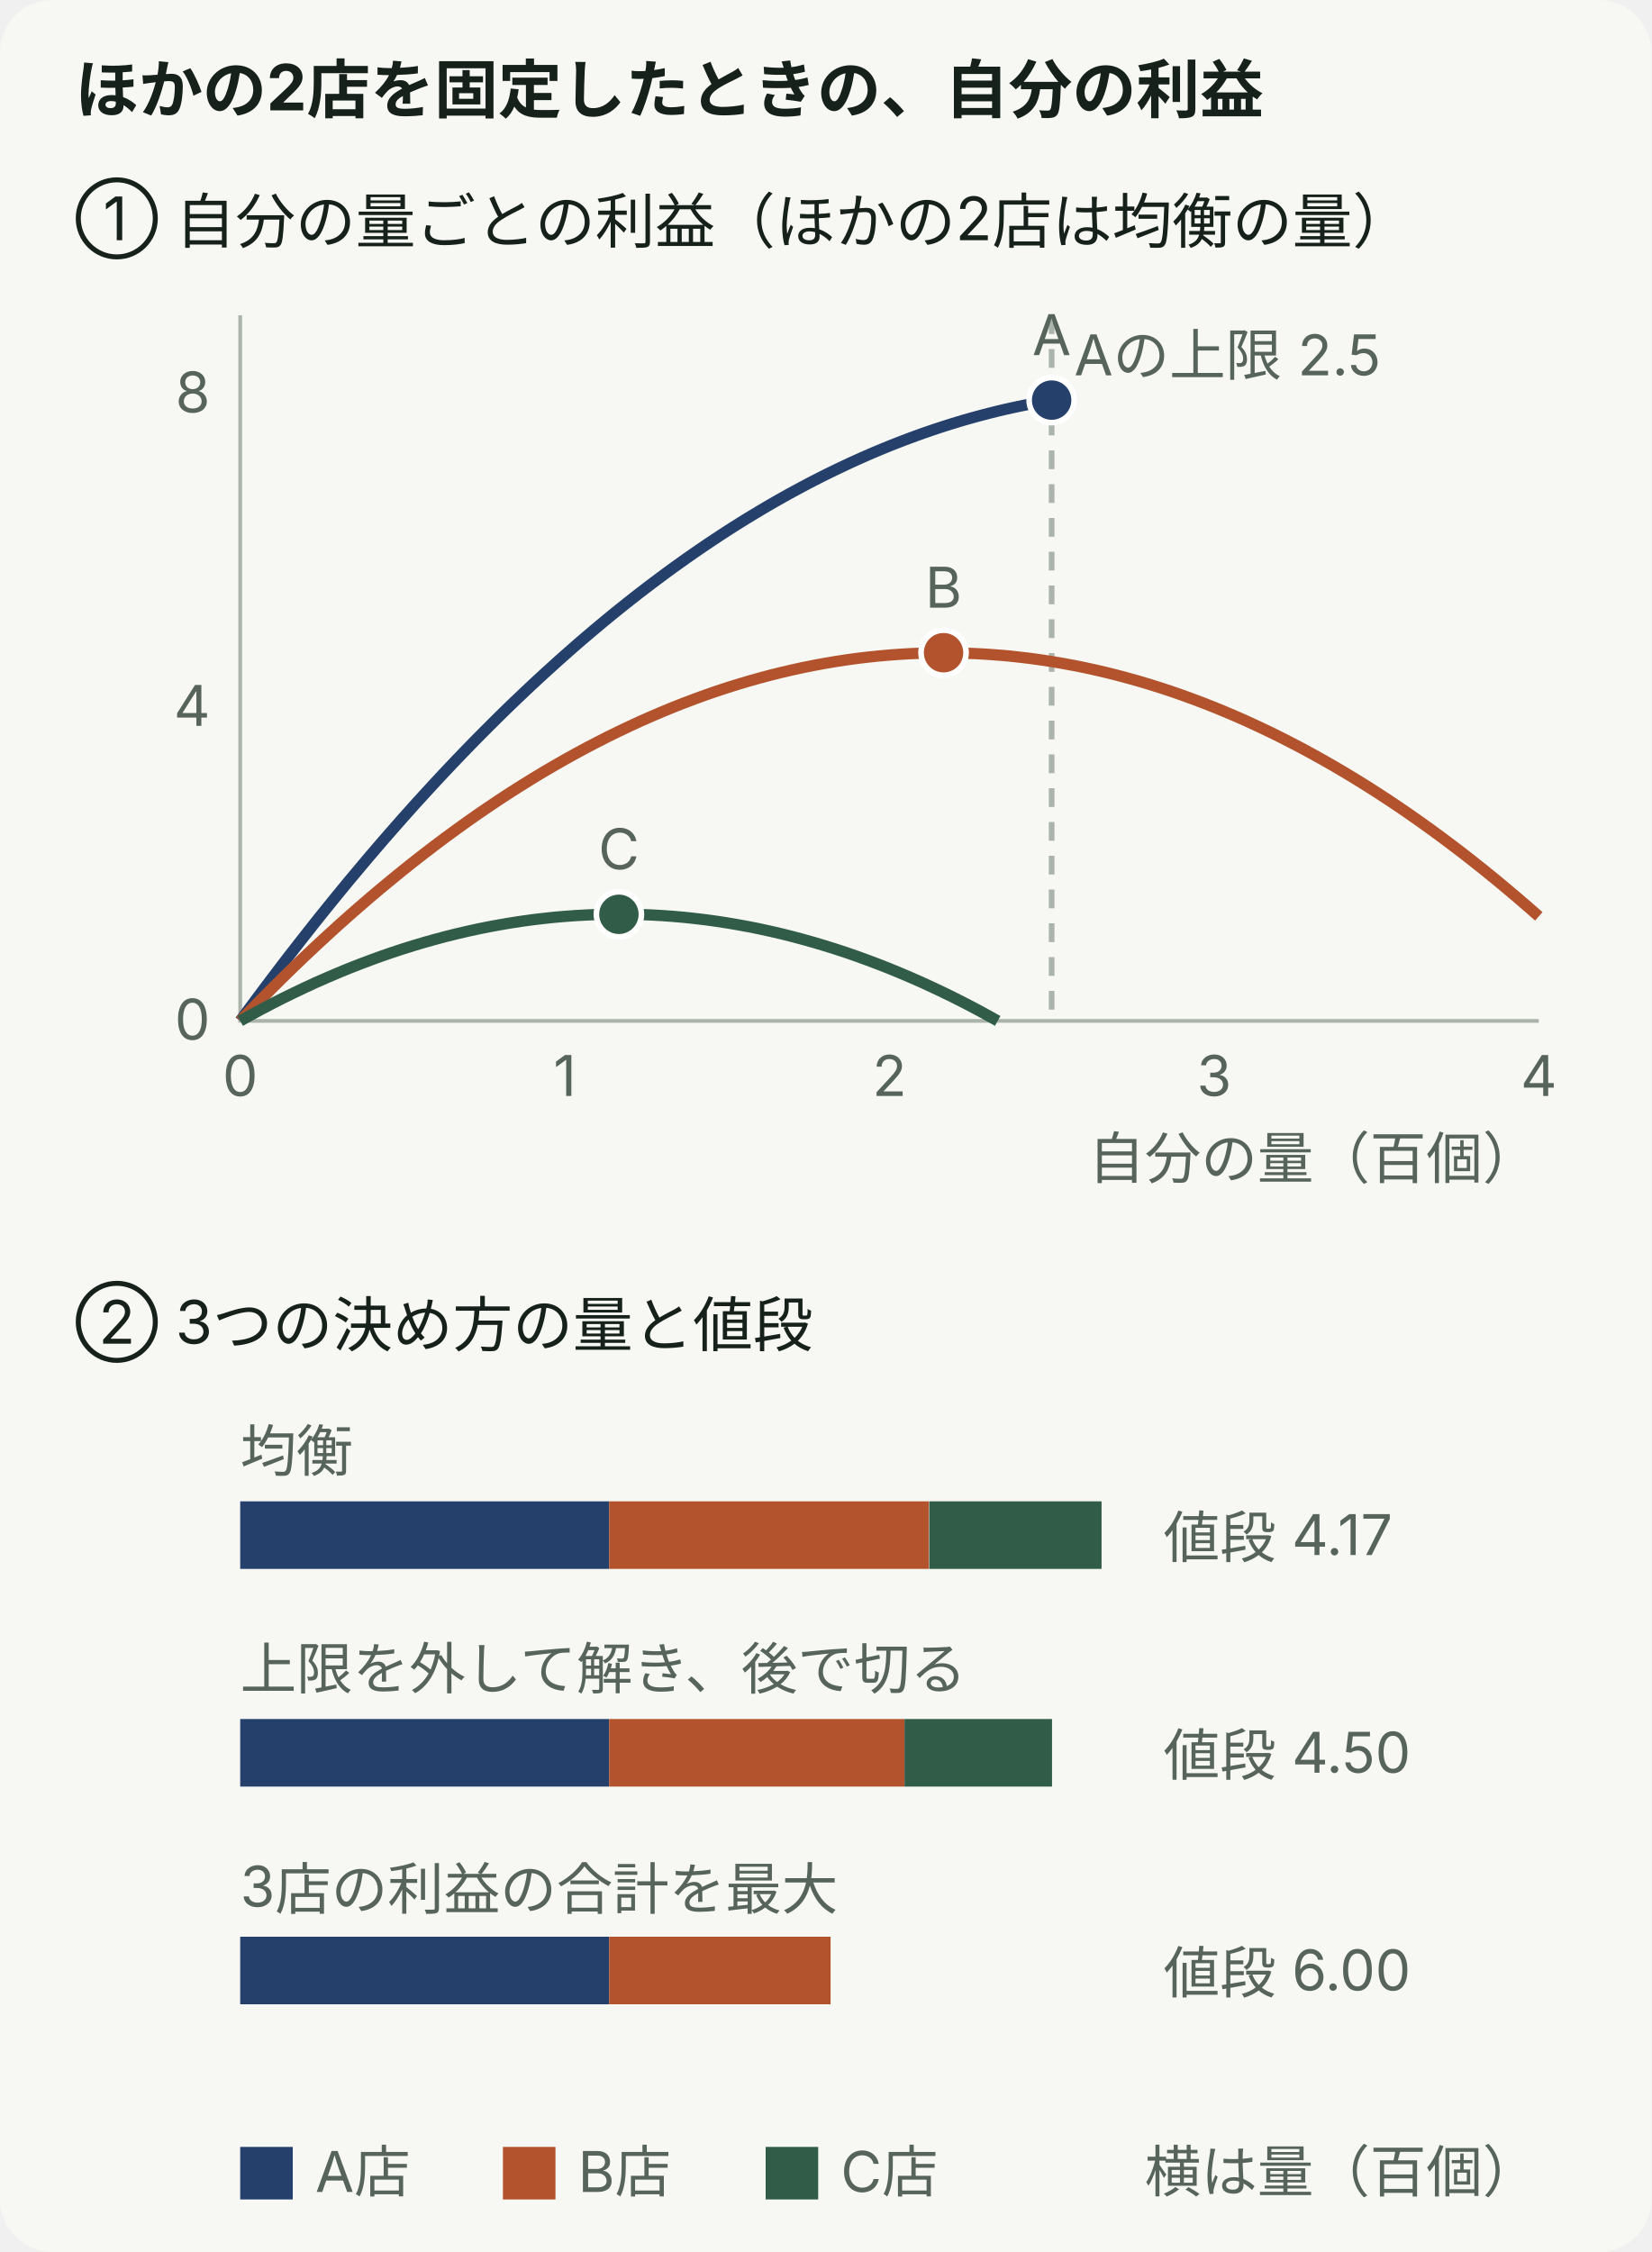
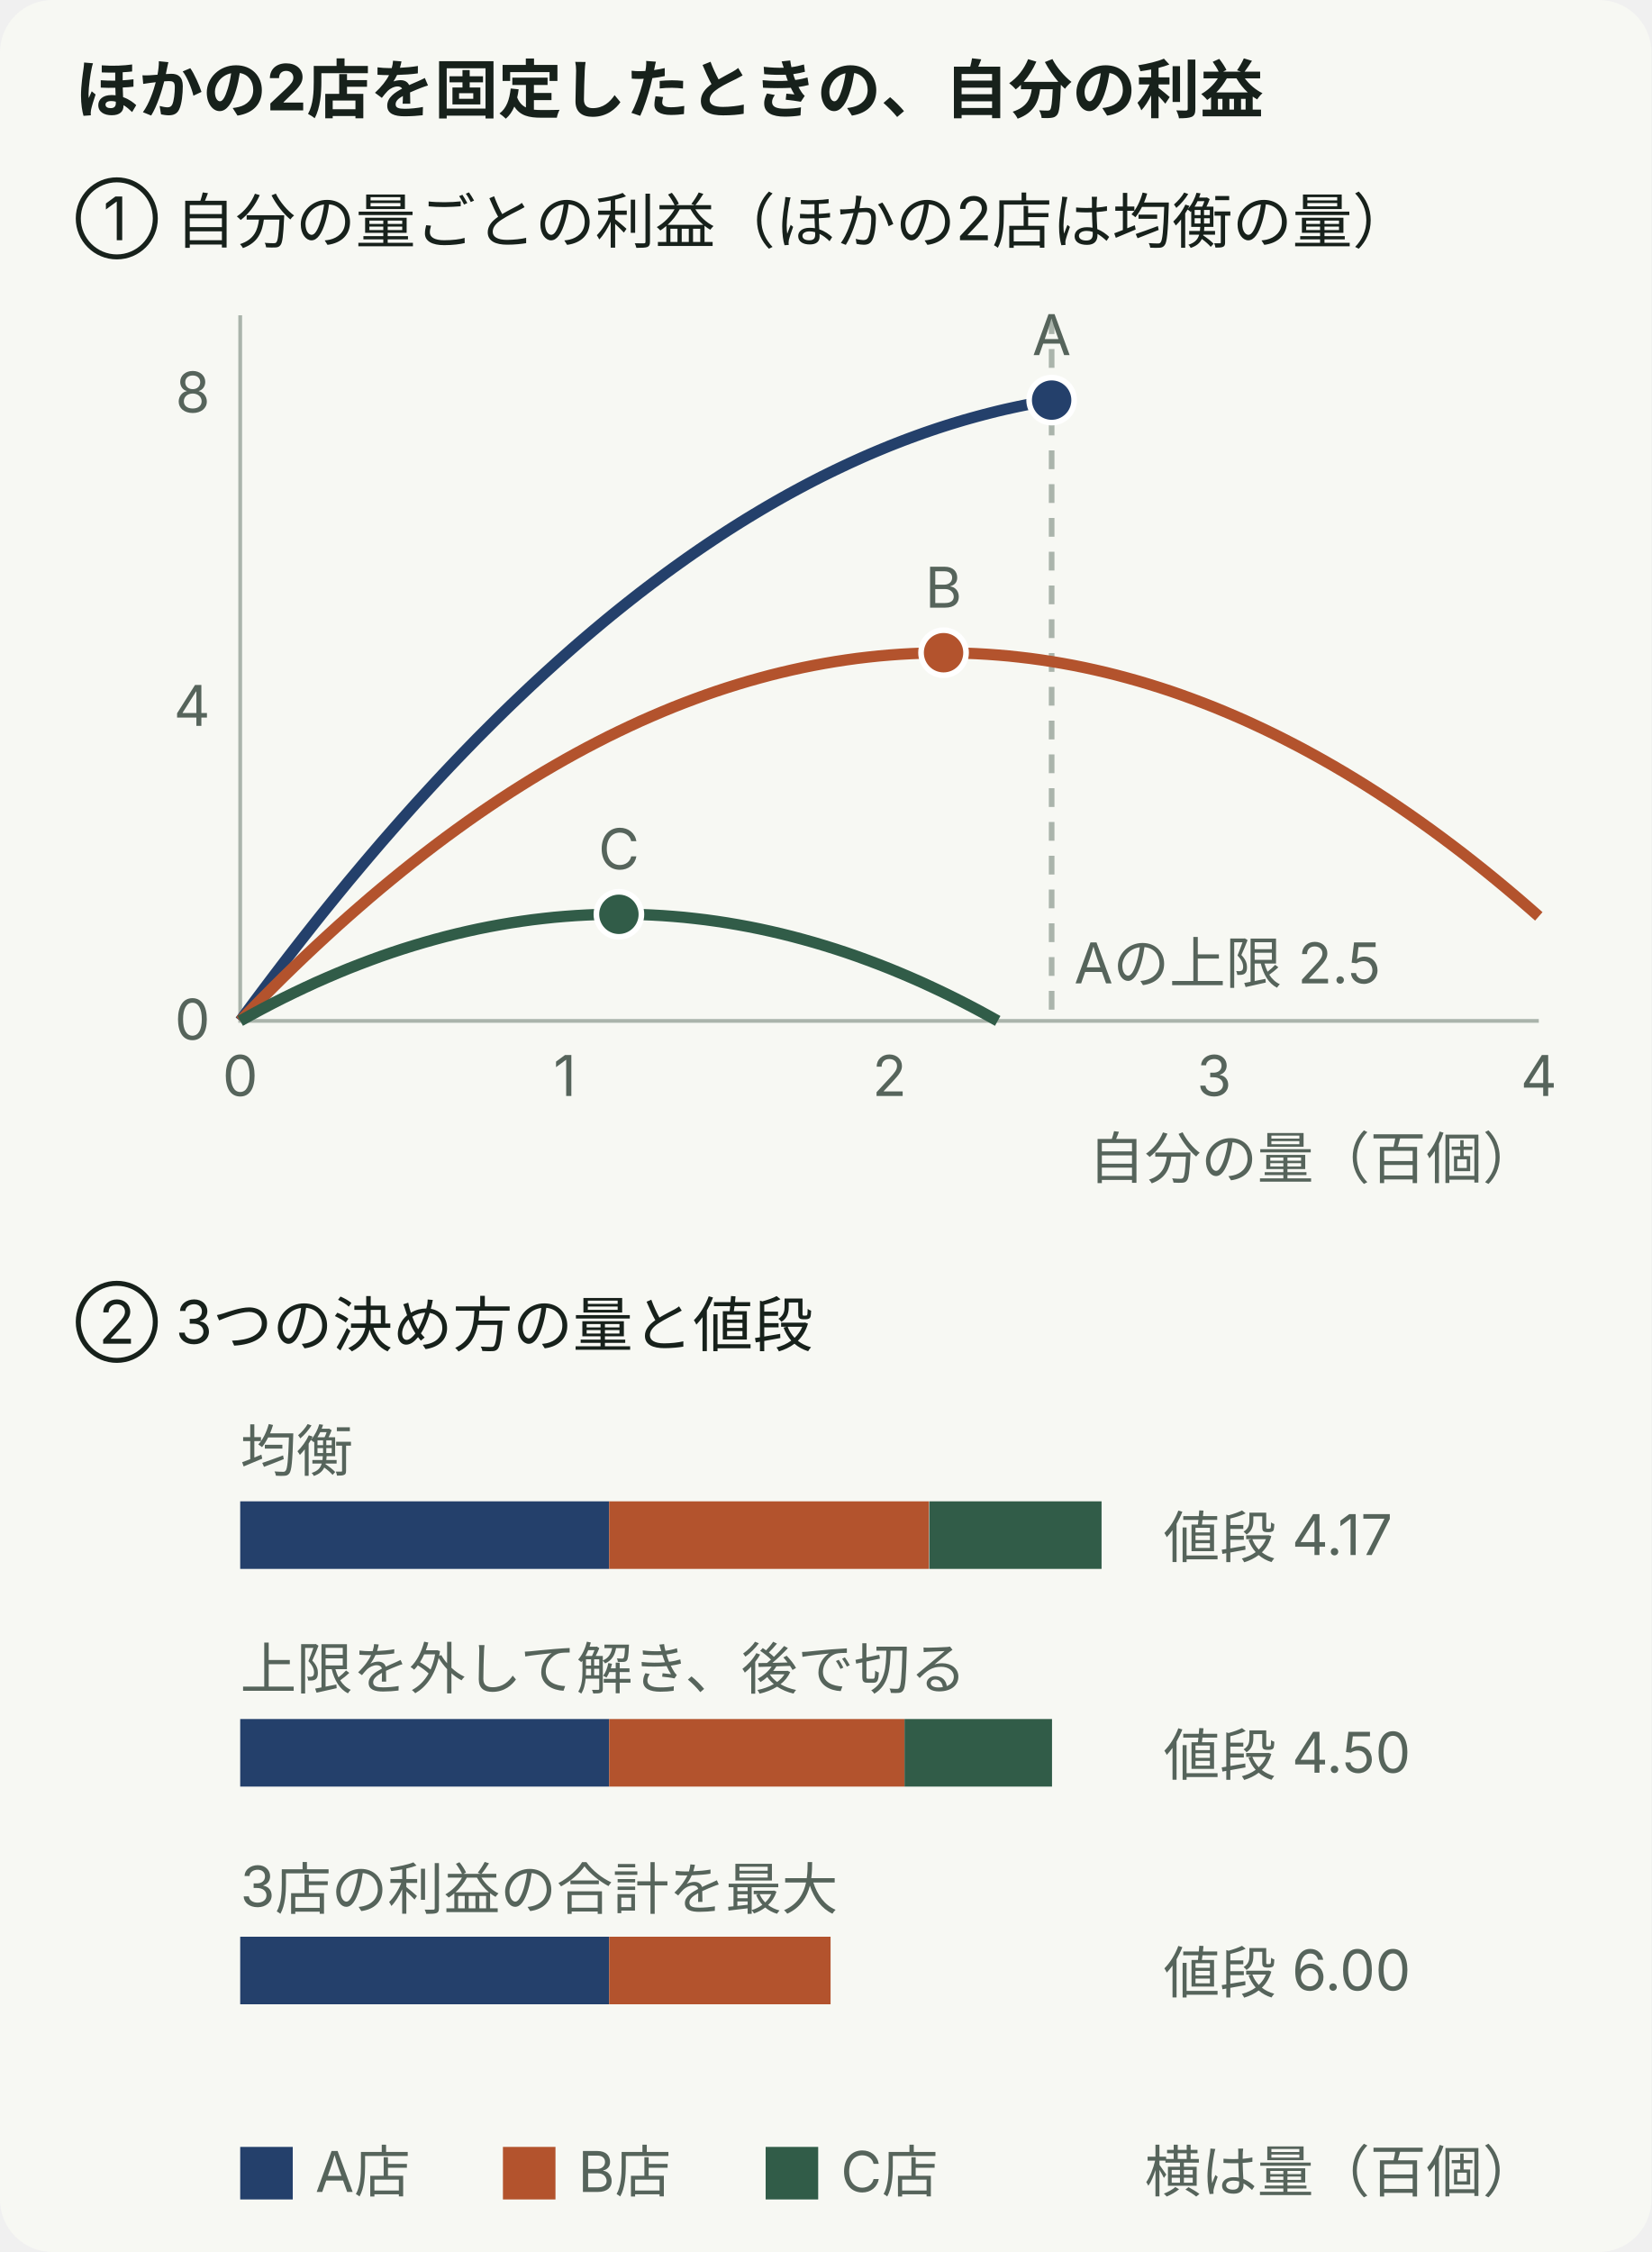
<svg xmlns="http://www.w3.org/2000/svg" width="440" height="600" viewBox="0 0 440 600" role="img" aria-labelledby="figure-title figure-description">
  <style>text{font-family:system-ui,-apple-system,'Segoe UI',sans-serif;font-size:16px;fill:#17211b}.title{font-size:17px;font-weight:700}.tick{font-size:15px;fill:#56645b}.note{fill:#315c48}</style>
  <rect width="440" height="600" rx="14" fill="#f7f8f3" />
  <text x="20" y="30" class="title">ほかの2店を固定したときの、自分の利益</text>
  <text x="20.0" y="64.0">① 自分の量ごとの利益（ほかの2店は均衡の量）</text>
  <path d="M64 84V272H410" fill="none" stroke="#aab4ab" />
  <text x="56.0" y="277.0" class="tick" text-anchor="end">0</text>
  <text x="56.0" y="193.4" class="tick" text-anchor="end">4</text>
  <text x="56.0" y="109.9" class="tick" text-anchor="end">8</text>
  <text x="64.0" y="292.0" class="tick" text-anchor="middle">0</text>
  <text x="150.5" y="292.0" class="tick" text-anchor="middle">1</text>
  <text x="237.0" y="292.0" class="tick" text-anchor="middle">2</text>
  <text x="323.5" y="292.0" class="tick" text-anchor="middle">3</text>
  <text x="410.0" y="292.0" class="tick" text-anchor="middle">4</text>
  <path d="M280.2 84V272" stroke="#aab4ab" stroke-width="1.5" stroke-dasharray="5 4" />
-   <text x="286.2" y="100.0" class="tick">Aの上限 2.5</text>
+   <text x="286.2" y="262.0" class="tick">Aの上限 2.5</text>
  <polyline points="64.00,272.00 65.80,269.54 67.60,267.10 69.41,264.68 71.21,262.28 73.01,259.90 74.81,257.53 76.61,255.18 78.42,252.85 80.22,250.54 82.02,248.25 83.82,245.97 85.62,243.71 87.43,241.47 89.23,239.25 91.03,237.05 92.83,234.86 94.64,232.70 96.44,230.55 98.24,228.42 100.04,226.31 101.84,224.21 103.65,222.14 105.45,220.08 107.25,218.04 109.05,216.02 110.85,214.01 112.66,212.03 114.46,210.06 116.26,208.11 118.06,206.18 119.86,204.27 121.67,202.37 123.47,200.49 125.27,198.64 127.07,196.79 128.88,194.97 130.68,193.17 132.48,191.38 134.28,189.61 136.08,187.86 137.89,186.13 139.69,184.42 141.49,182.72 143.29,181.05 145.09,179.39 146.90,177.75 148.70,176.12 150.50,174.52 152.30,172.93 154.10,171.36 155.91,169.81 157.71,168.28 159.51,166.77 161.31,165.27 163.11,163.79 164.92,162.33 166.72,160.89 168.52,159.47 170.32,158.06 172.12,156.68 173.93,155.31 175.73,153.96 177.53,152.62 179.33,151.31 181.14,150.01 182.94,148.73 184.74,147.47 186.54,146.23 188.34,145.01 190.15,143.80 191.95,142.61 193.75,141.44 195.55,140.29 197.35,139.16 199.16,138.04 200.96,136.95 202.76,135.87 204.56,134.81 206.36,133.77 208.17,132.74 209.97,131.73 211.77,130.75 213.57,129.78 215.38,128.82 217.18,127.89 218.98,126.97 220.78,126.08 222.58,125.20 224.39,124.34 226.19,123.49 227.99,122.67 229.79,121.86 231.59,121.07 233.40,120.30 235.20,119.55 237.00,118.81 238.80,118.10 240.60,117.40 242.41,116.72 244.21,116.06 246.01,115.41 247.81,114.79 249.61,114.18 251.42,113.59 253.22,113.02 255.02,112.47 256.82,111.93 258.62,111.42 260.43,110.92 262.23,110.44 264.03,109.98 265.83,109.53 267.64,109.10 269.44,108.70 271.24,108.31 273.04,107.94 274.84,107.58 276.65,107.25 278.45,106.93 280.25,106.63" fill="none" stroke="#24406b" stroke-width="3" stroke-linejoin="round" />
  <circle cx="280.2" cy="106.6" r="6" fill="#24406b" stroke="#ffffff" stroke-width="1.5" />
  <text x="280.2" y="94.6" class="tick" text-anchor="middle">A</text>
  <polyline points="64.00,272.00 66.88,269.01 69.77,266.06 72.65,263.16 75.53,260.30 78.42,257.49 81.30,254.73 84.18,252.02 87.07,249.35 89.95,246.72 92.83,244.15 95.72,241.62 98.60,239.13 101.48,236.70 104.37,234.31 107.25,231.96 110.13,229.67 113.02,227.41 115.90,225.21 118.78,223.05 121.67,220.94 124.55,218.87 127.43,216.85 130.32,214.88 133.20,212.95 136.08,211.07 138.97,209.24 141.85,207.45 144.73,205.71 147.62,204.02 150.50,202.37 153.38,200.77 156.27,199.21 159.15,197.71 162.03,196.24 164.92,194.83 167.80,193.46 170.68,192.13 173.57,190.86 176.45,189.63 179.33,188.44 182.22,187.31 185.10,186.22 187.98,185.17 190.87,184.17 193.75,183.22 196.63,182.32 199.52,181.46 202.40,180.65 205.28,179.88 208.17,179.16 211.05,178.49 213.93,177.86 216.82,177.28 219.70,176.75 222.58,176.26 225.47,175.82 228.35,175.42 231.23,175.08 234.12,174.77 237.00,174.52 239.88,174.31 242.77,174.15 245.65,174.03 248.53,173.96 251.42,173.94 254.30,173.96 257.18,174.03 260.07,174.15 262.95,174.31 265.83,174.52 268.72,174.77 271.60,175.08 274.48,175.42 277.37,175.82 280.25,176.26 283.13,176.75 286.02,177.28 288.90,177.86 291.78,178.49 294.67,179.16 297.55,179.88 300.43,180.65 303.32,181.46 306.20,182.32 309.08,183.22 311.97,184.17 314.85,185.17 317.73,186.22 320.62,187.31 323.50,188.44 326.38,189.63 329.27,190.86 332.15,192.13 335.03,193.46 337.92,194.83 340.80,196.24 343.68,197.71 346.57,199.21 349.45,200.77 352.33,202.37 355.22,204.02 358.10,205.71 360.98,207.45 363.87,209.24 366.75,211.07 369.63,212.95 372.52,214.88 375.40,216.85 378.28,218.87 381.17,220.94 384.05,223.05 386.93,225.21 389.82,227.41 392.70,229.67 395.58,231.96 398.47,234.31 401.35,236.70 404.23,239.13 407.12,241.62 410.00,244.15" fill="none" stroke="#b3532d" stroke-width="3" stroke-linejoin="round" />
  <circle cx="251.4" cy="173.9" r="6" fill="#b3532d" stroke="#ffffff" stroke-width="1.5" />
  <text x="251.4" y="161.9" class="tick" text-anchor="middle">B</text>
  <polyline points="64.00,272.00 66.88,270.40 69.77,268.84 72.65,267.33 75.53,265.87 78.42,264.46 81.30,263.09 84.18,261.76 87.07,260.49 89.95,259.26 92.83,258.07 95.72,256.94 98.60,255.85 101.48,254.80 104.37,253.80 107.25,252.85 110.13,251.95 113.02,251.09 115.90,250.28 118.78,249.51 121.67,248.79 124.55,248.12 127.43,247.49 130.32,246.91 133.20,246.38 136.08,245.89 138.97,245.45 141.85,245.05 144.73,244.71 147.62,244.40 150.50,244.15 153.38,243.94 156.27,243.78 159.15,243.66 162.03,243.59 164.92,243.57 167.80,243.59 170.68,243.66 173.57,243.78 176.45,243.94 179.33,244.15 182.22,244.40 185.10,244.71 187.98,245.05 190.87,245.45 193.75,245.89 196.63,246.38 199.52,246.91 202.40,247.49 205.28,248.12 208.17,248.79 211.05,249.51 213.93,250.28 216.82,251.09 219.70,251.95 222.58,252.85 225.47,253.80 228.35,254.80 231.23,255.85 234.12,256.94 237.00,258.07 239.88,259.26 242.77,260.49 245.65,261.76 248.53,263.09 251.42,264.46 254.30,265.87 257.18,267.33 260.07,268.84 262.95,270.40 265.83,272.00" fill="none" stroke="#315c48" stroke-width="3" stroke-linejoin="round" />
  <circle cx="164.9" cy="243.6" r="6" fill="#315c48" stroke="#ffffff" stroke-width="1.5" />
  <text x="164.9" y="231.6" class="tick" text-anchor="middle">C</text>
  <text x="410.0" y="314.0" class="tick" text-anchor="end">自分の量（百個）</text>
  <text x="20.0" y="358.0">② 3つの決め方の量と値段</text>
  <text x="64.0" y="392.0" class="tick">均衡</text>
  <rect x="64.0" y="400.0" width="98.3" height="18" fill="#24406b" />
  <rect x="162.3" y="400.0" width="85.2" height="18" fill="#b3532d" />
  <rect x="247.6" y="400.0" width="45.9" height="18" fill="#315c48" />
  <text x="310.0" y="415.0" class="tick">値段 4.17</text>
  <text x="64.0" y="450.0" class="tick">上限を外して解き、後で切る</text>
  <rect x="64.0" y="458.0" width="98.3" height="18" fill="#24406b" />
  <rect x="162.3" y="458.0" width="78.7" height="18" fill="#b3532d" />
  <rect x="241.0" y="458.0" width="39.3" height="18" fill="#315c48" />
  <text x="310.0" y="473.0" class="tick">値段 4.50</text>
  <text x="64.0" y="508.0" class="tick">3店の利益の合計を最大</text>
  <rect x="64.0" y="516.0" width="98.3" height="18" fill="#24406b" />
  <rect x="162.3" y="516.0" width="59.0" height="18" fill="#b3532d" />
  <text x="310.0" y="531.0" class="tick">値段 6.00</text>
  <rect x="64" y="572" width="14" height="14" fill="#24406b" />
  <text x="84.0" y="584.0" class="tick">A店</text>
  <rect x="134" y="572" width="14" height="14" fill="#b3532d" />
  <text x="154.0" y="584.0" class="tick">B店</text>
  <rect x="204" y="572" width="14" height="14" fill="#315c48" />
  <text x="224.0" y="584.0" class="tick">C店</text>
  <text x="410.0" y="584.0" class="tick" text-anchor="end">横は量（百個）</text>
</svg>
